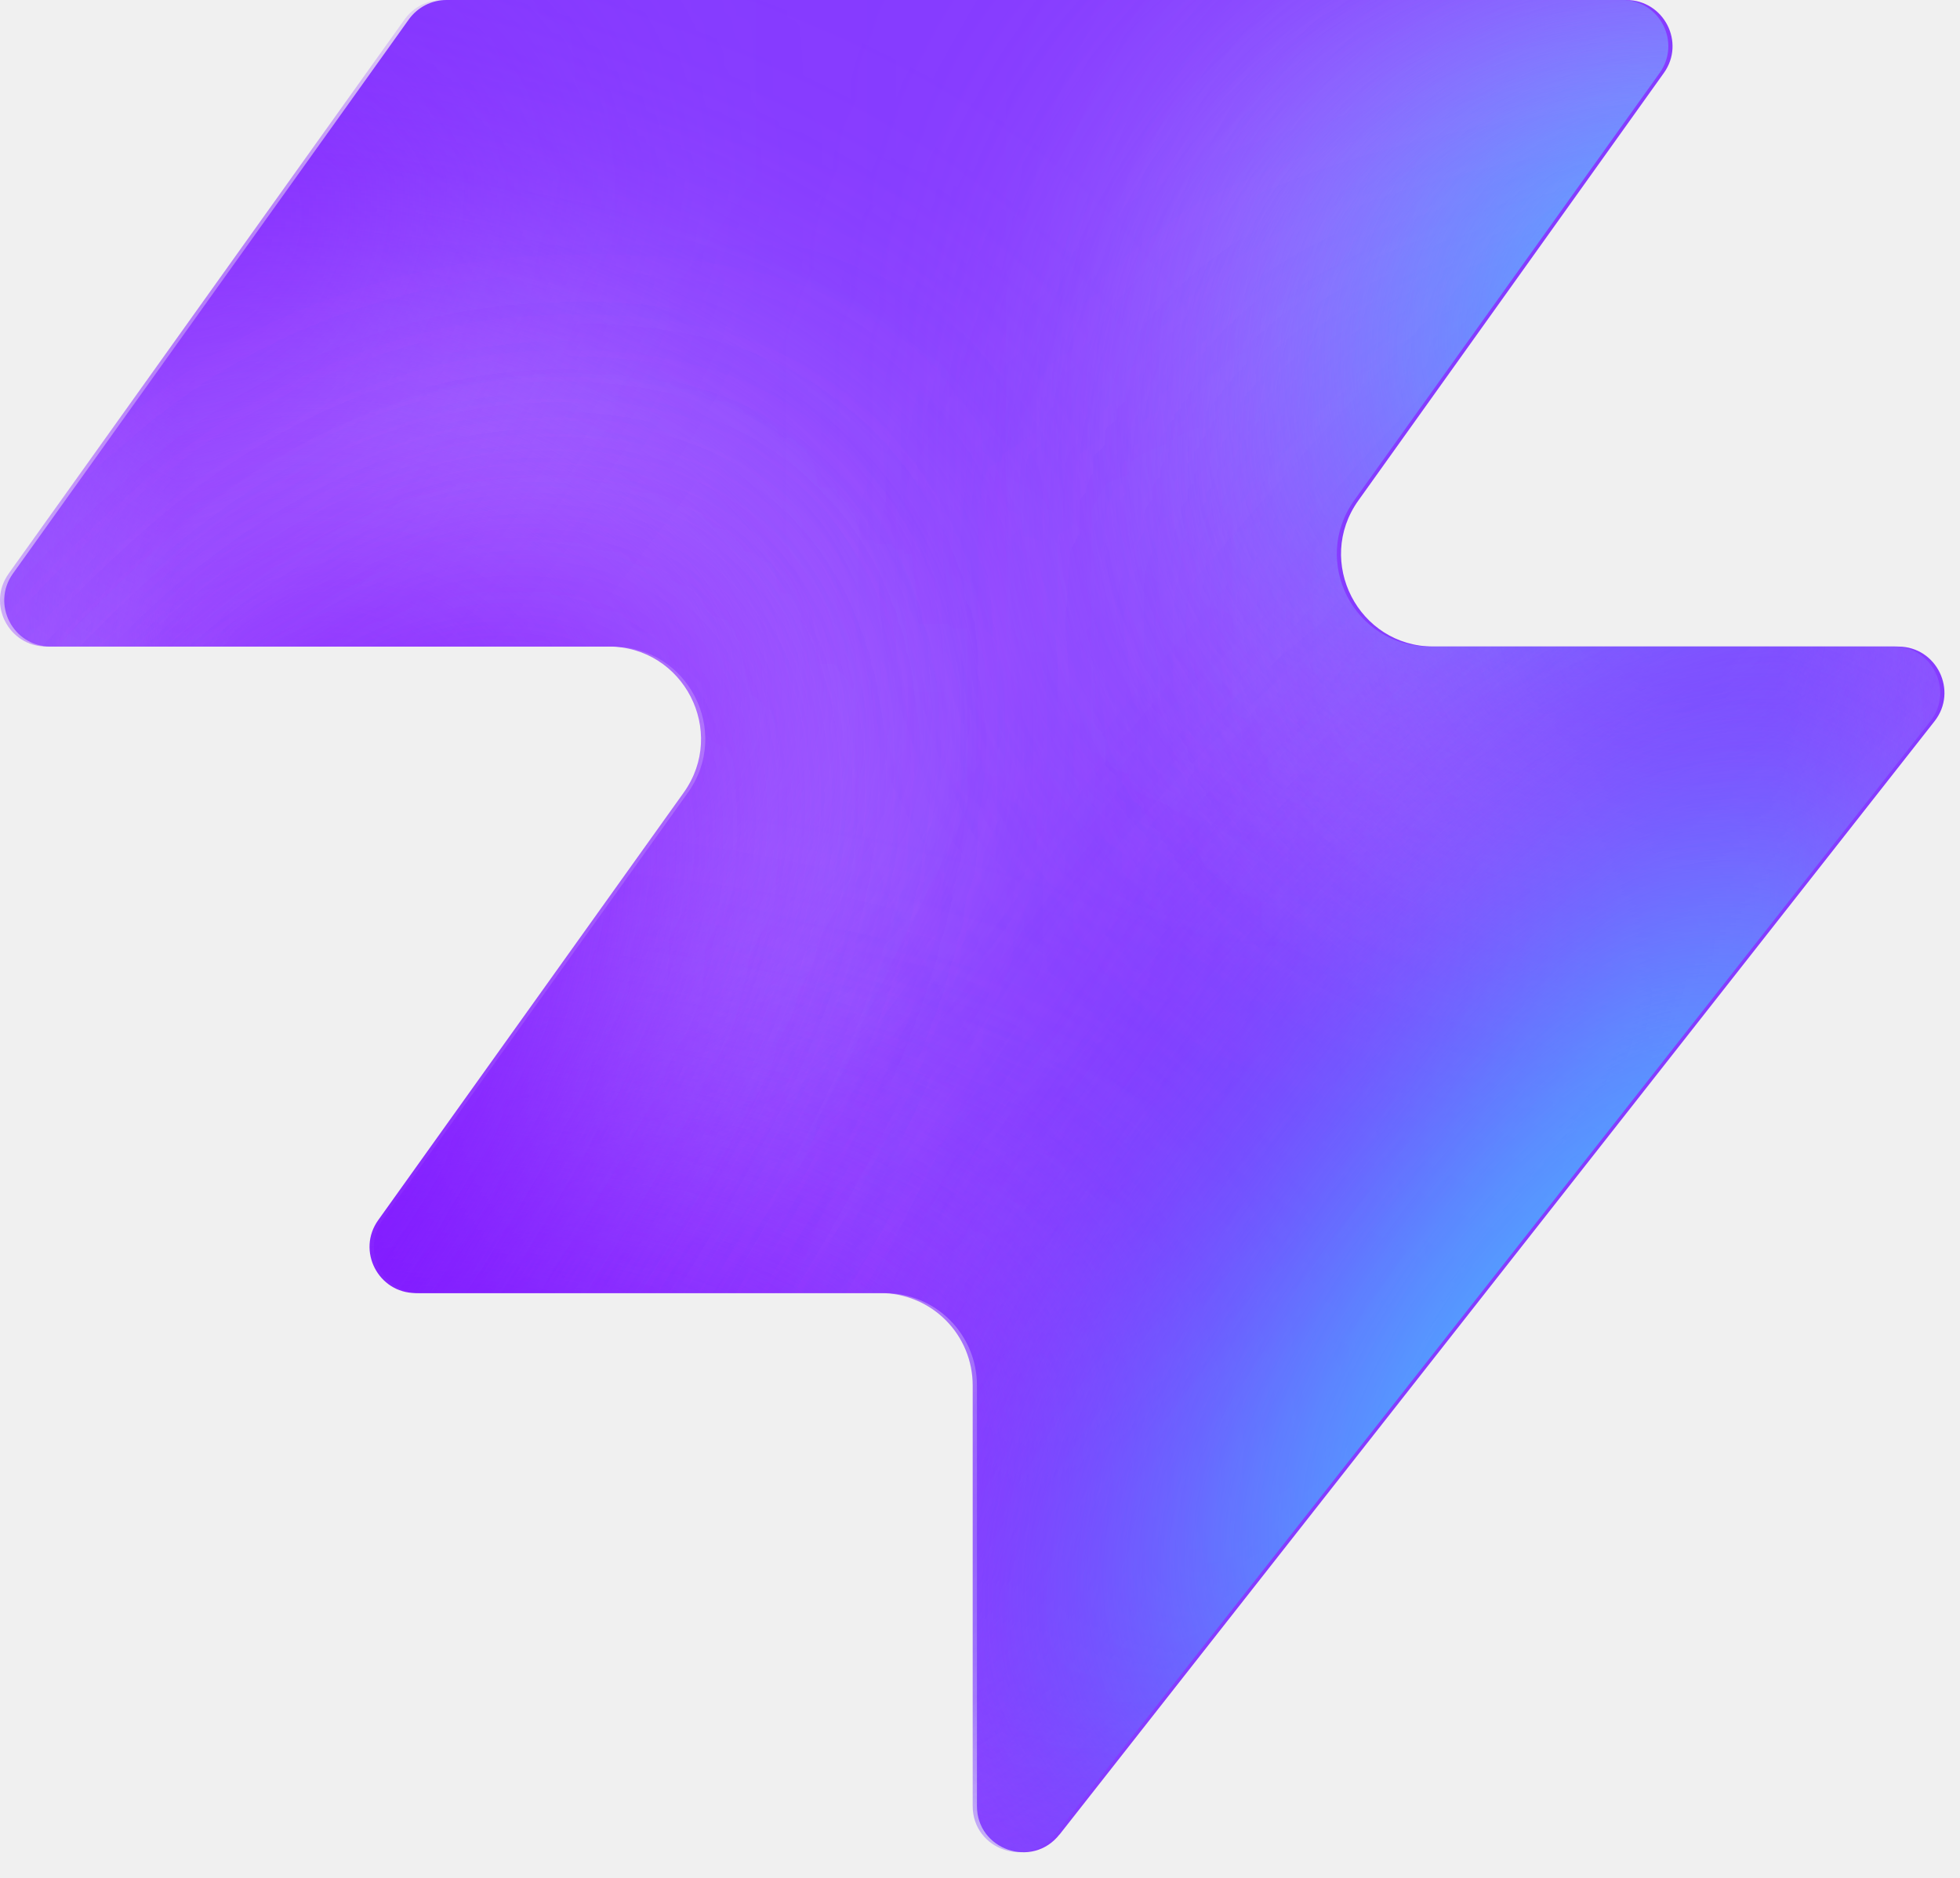
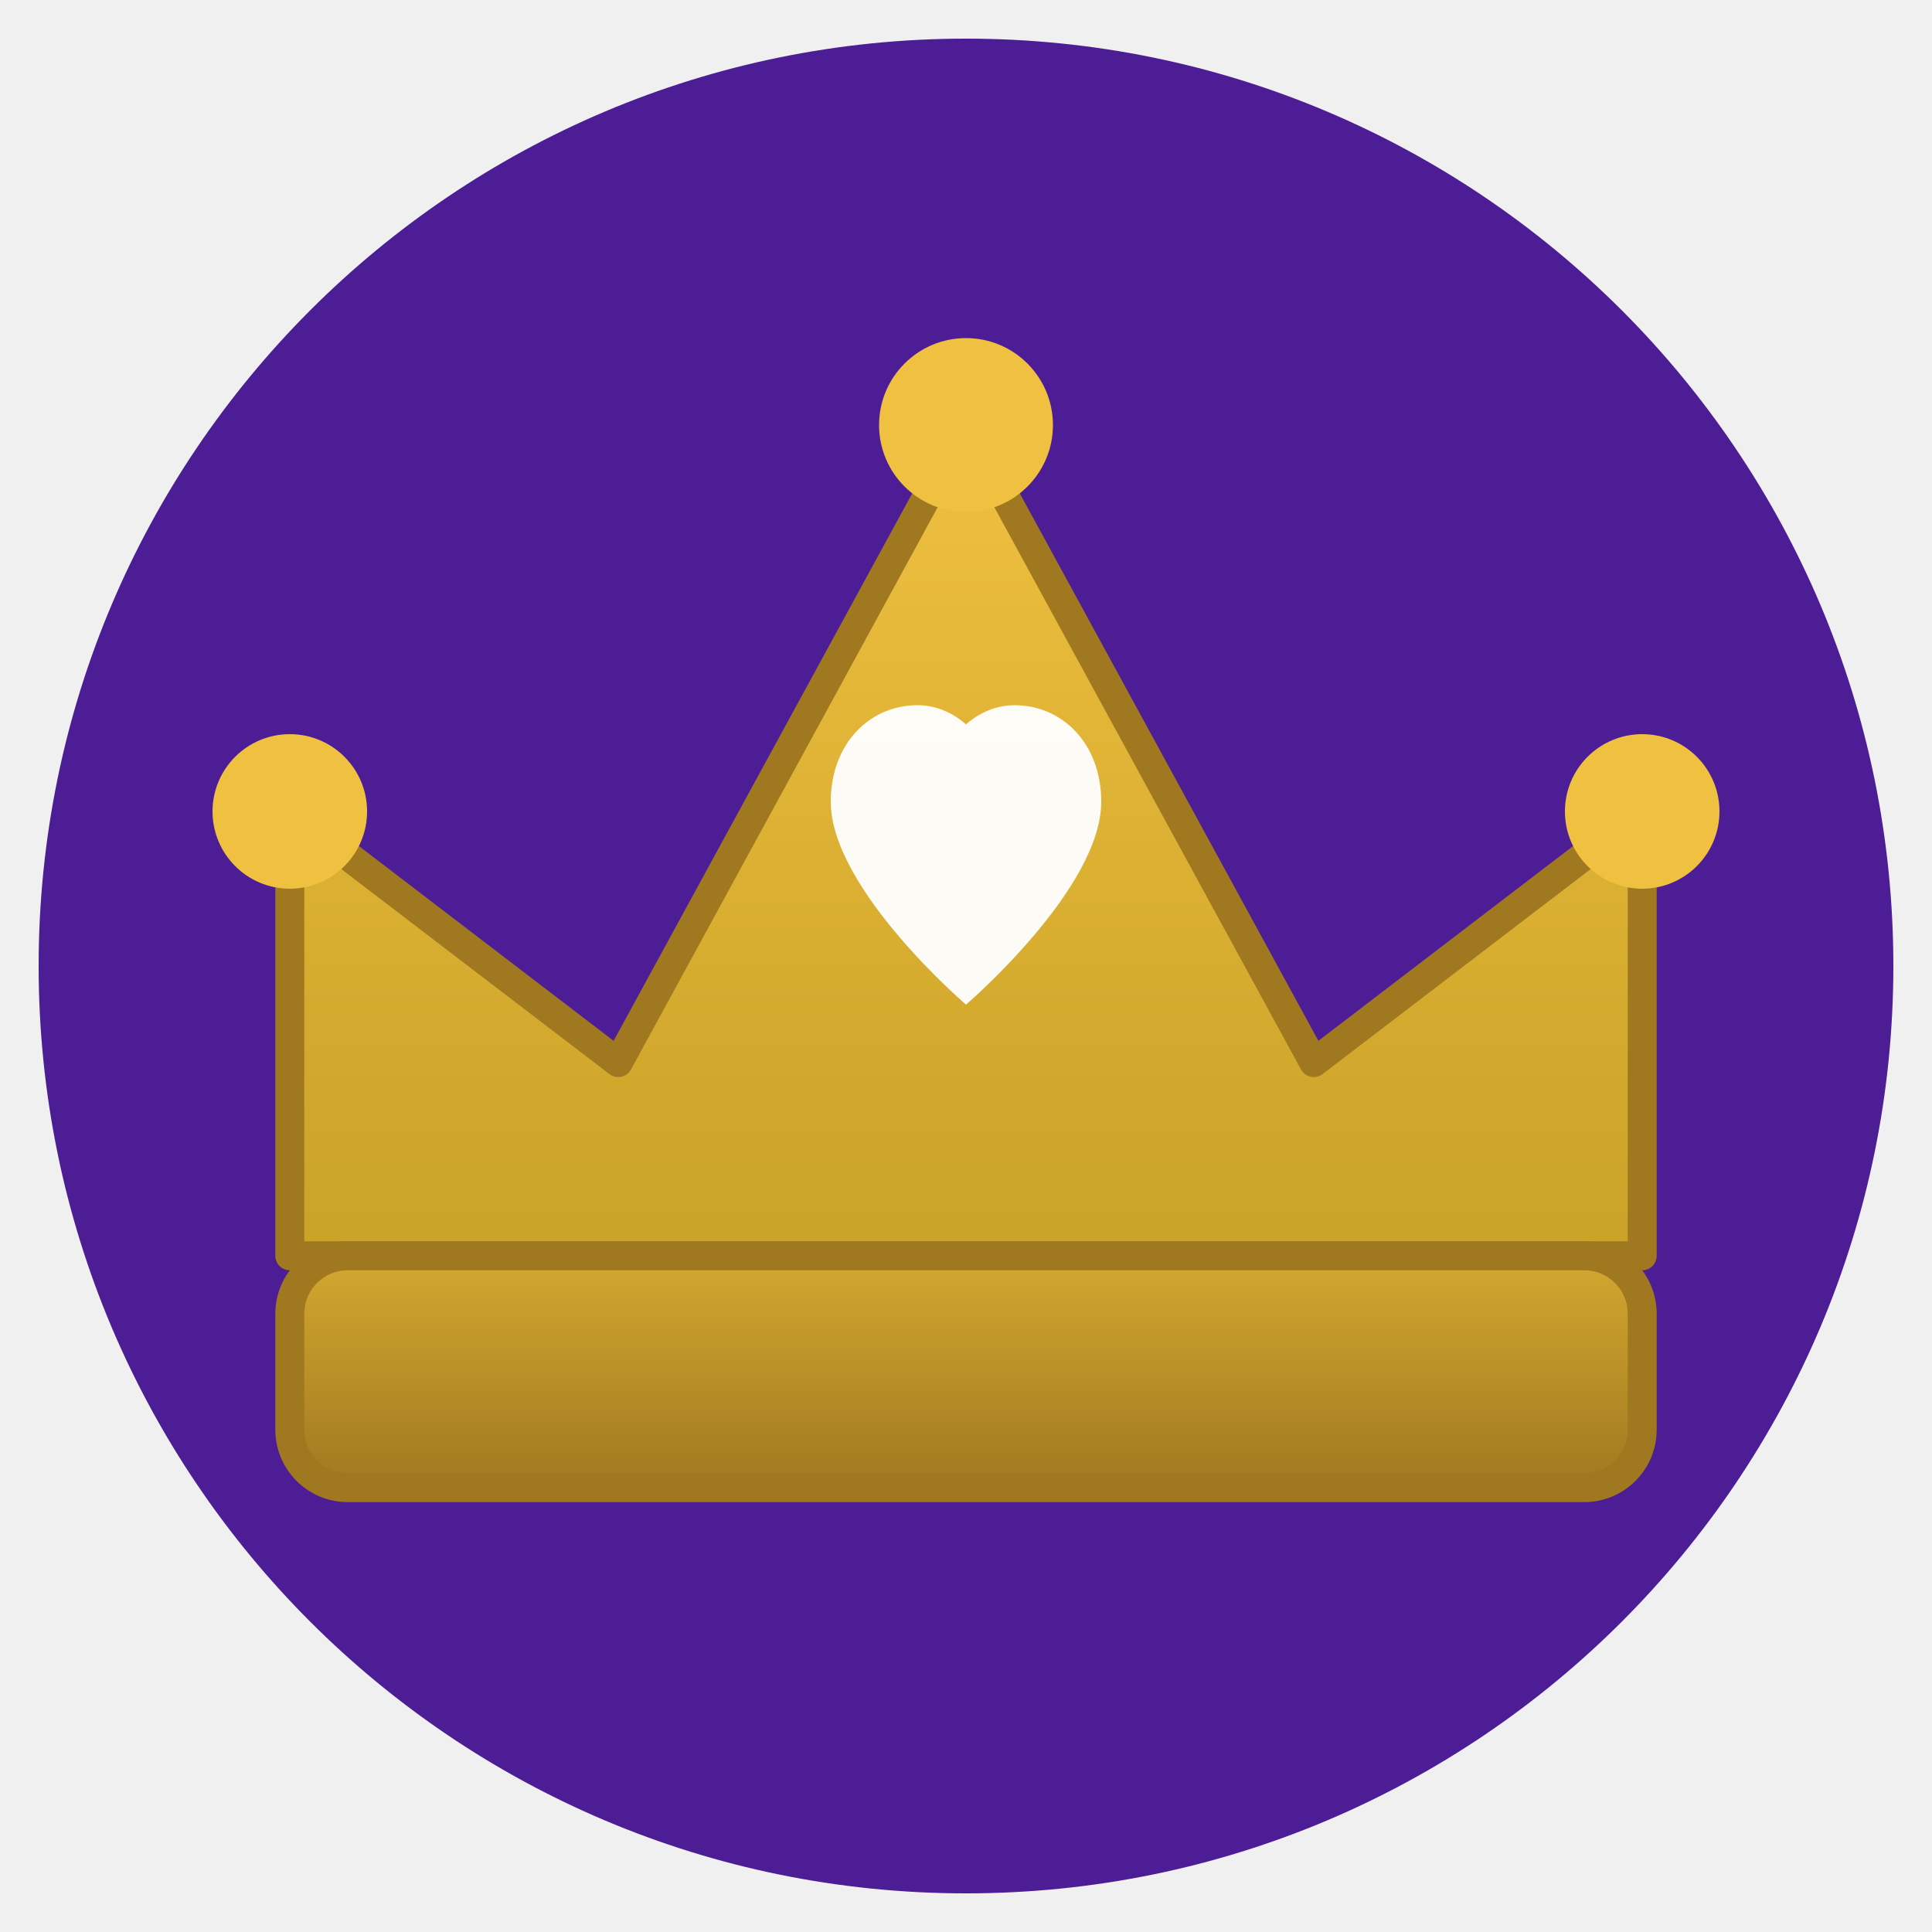
- <svg xmlns="http://www.w3.org/2000/svg" width="48" height="46" fill="none" viewBox="0 0 48 46">
-   <path fill="#863bff" d="M25.946 44.938c-.664.845-2.021.375-2.021-.698V33.937a2.26 2.26 0 0 0-2.262-2.262H10.287c-.92 0-1.456-1.04-.92-1.788l7.48-10.471c1.07-1.497 0-3.578-1.842-3.578H1.237c-.92 0-1.456-1.04-.92-1.788L10.013.474c.214-.297.556-.474.92-.474h28.894c.92 0 1.456 1.04.92 1.788l-7.48 10.471c-1.07 1.498 0 3.579 1.842 3.579h11.377c.943 0 1.473 1.088.89 1.83L25.947 44.94z" style="fill:#863bff;fill:color(display-p3 .525 .23 1);fill-opacity:1" />
-   <mask id="a" width="48" height="46" x="0" y="0" maskUnits="userSpaceOnUse" style="mask-type:alpha">
-     <path fill="#000" d="M25.842 44.938c-.664.844-2.021.375-2.021-.698V33.937a2.26 2.26 0 0 0-2.262-2.262H10.183c-.92 0-1.456-1.04-.92-1.788l7.48-10.471c1.07-1.498 0-3.579-1.842-3.579H1.133c-.92 0-1.456-1.04-.92-1.787L9.91.473c.214-.297.556-.474.92-.474h28.894c.92 0 1.456 1.04.92 1.788l-7.48 10.471c-1.07 1.498 0 3.578 1.842 3.578h11.377c.943 0 1.473 1.088.89 1.832L25.843 44.94z" style="fill:#000;fill-opacity:1" />
-   </mask>
-   <g mask="url(#a)">
-     <g filter="url(#b)">
-       <ellipse cx="5.508" cy="14.704" fill="#ede6ff" rx="5.508" ry="14.704" style="fill:#ede6ff;fill:color(display-p3 .927 .903 1);fill-opacity:1" transform="matrix(.00324 1 1 -.00324 -4.47 31.516)" />
-     </g>
-     <g filter="url(#c)">
-       <ellipse cx="10.399" cy="29.851" fill="#ede6ff" rx="10.399" ry="29.851" style="fill:#ede6ff;fill:color(display-p3 .927 .903 1);fill-opacity:1" transform="matrix(.00324 1 1 -.00324 -39.328 7.883)" />
-     </g>
-     <g filter="url(#d)">
-       <ellipse cx="5.508" cy="30.487" fill="#7e14ff" rx="5.508" ry="30.487" style="fill:#7e14ff;fill:color(display-p3 .492 .077 1);fill-opacity:1" transform="rotate(89.814 -25.913 -14.639)scale(1 -1)" />
-     </g>
-     <g filter="url(#e)">
-       <ellipse cx="5.508" cy="30.599" fill="#7e14ff" rx="5.508" ry="30.599" style="fill:#7e14ff;fill:color(display-p3 .492 .077 1);fill-opacity:1" transform="rotate(89.814 -32.644 -3.334)scale(1 -1)" />
-     </g>
-     <g filter="url(#f)">
-       <ellipse cx="5.508" cy="30.599" fill="#7e14ff" rx="5.508" ry="30.599" style="fill:#7e14ff;fill:color(display-p3 .492 .077 1);fill-opacity:1" transform="matrix(.00324 1 1 -.00324 -34.34 30.47)" />
-     </g>
-     <g filter="url(#g)">
-       <ellipse cx="14.072" cy="22.078" fill="#ede6ff" rx="14.072" ry="22.078" style="fill:#ede6ff;fill:color(display-p3 .927 .903 1);fill-opacity:1" transform="rotate(93.35 24.506 48.493)scale(-1 1)" />
-     </g>
-     <g filter="url(#h)">
-       <ellipse cx="3.47" cy="21.501" fill="#7e14ff" rx="3.47" ry="21.501" style="fill:#7e14ff;fill:color(display-p3 .492 .077 1);fill-opacity:1" transform="rotate(89.009 28.708 47.59)scale(-1 1)" />
-     </g>
-     <g filter="url(#i)">
-       <ellipse cx="3.47" cy="21.501" fill="#7e14ff" rx="3.47" ry="21.501" style="fill:#7e14ff;fill:color(display-p3 .492 .077 1);fill-opacity:1" transform="rotate(89.009 28.708 47.59)scale(-1 1)" />
-     </g>
-     <g filter="url(#j)">
-       <ellipse cx=".387" cy="8.972" fill="#7e14ff" rx="4.407" ry="29.108" style="fill:#7e14ff;fill:color(display-p3 .492 .077 1);fill-opacity:1" transform="rotate(39.51 .387 8.972)" />
-     </g>
-     <g filter="url(#k)">
-       <ellipse cx="47.523" cy="-6.092" fill="#7e14ff" rx="4.407" ry="29.108" style="fill:#7e14ff;fill:color(display-p3 .492 .077 1);fill-opacity:1" transform="rotate(37.892 47.523 -6.092)" />
-     </g>
-     <g filter="url(#l)">
-       <ellipse cx="41.412" cy="6.333" fill="#47bfff" rx="5.971" ry="9.665" style="fill:#47bfff;fill:color(display-p3 .28 .748 1);fill-opacity:1" transform="rotate(37.892 41.412 6.333)" />
-     </g>
-     <g filter="url(#m)">
-       <ellipse cx="-1.879" cy="38.332" fill="#7e14ff" rx="4.407" ry="29.108" style="fill:#7e14ff;fill:color(display-p3 .492 .077 1);fill-opacity:1" transform="rotate(37.892 -1.88 38.332)" />
-     </g>
-     <g filter="url(#n)">
-       <ellipse cx="-1.879" cy="38.332" fill="#7e14ff" rx="4.407" ry="29.108" style="fill:#7e14ff;fill:color(display-p3 .492 .077 1);fill-opacity:1" transform="rotate(37.892 -1.88 38.332)" />
-     </g>
-     <g filter="url(#o)">
-       <ellipse cx="35.651" cy="29.907" fill="#7e14ff" rx="4.407" ry="29.108" style="fill:#7e14ff;fill:color(display-p3 .492 .077 1);fill-opacity:1" transform="rotate(37.892 35.651 29.907)" />
-     </g>
-     <g filter="url(#p)">
-       <ellipse cx="38.418" cy="32.4" fill="#47bfff" rx="5.971" ry="15.297" style="fill:#47bfff;fill:color(display-p3 .28 .748 1);fill-opacity:1" transform="rotate(37.892 38.418 32.4)" />
-     </g>
-   </g>
+ <svg xmlns="http://www.w3.org/2000/svg" width="64" height="64" viewBox="0 0 100 100" fill="none">
  <defs>
-     <filter id="b" width="60.045" height="41.654" x="-19.77" y="16.149" color-interpolation-filters="sRGB" filterUnits="userSpaceOnUse">
-       <feFlood flood-opacity="0" result="BackgroundImageFix" />
-       <feBlend in="SourceGraphic" in2="BackgroundImageFix" result="shape" />
-       <feGaussianBlur result="effect1_foregroundBlur_2002_17158" stdDeviation="7.659" />
-     </filter>
-     <filter id="c" width="90.34" height="51.437" x="-54.613" y="-7.533" color-interpolation-filters="sRGB" filterUnits="userSpaceOnUse">
-       <feFlood flood-opacity="0" result="BackgroundImageFix" />
-       <feBlend in="SourceGraphic" in2="BackgroundImageFix" result="shape" />
-       <feGaussianBlur result="effect1_foregroundBlur_2002_17158" stdDeviation="7.659" />
-     </filter>
-     <filter id="d" width="79.355" height="29.4" x="-49.64" y="2.03" color-interpolation-filters="sRGB" filterUnits="userSpaceOnUse">
-       <feFlood flood-opacity="0" result="BackgroundImageFix" />
-       <feBlend in="SourceGraphic" in2="BackgroundImageFix" result="shape" />
-       <feGaussianBlur result="effect1_foregroundBlur_2002_17158" stdDeviation="4.596" />
-     </filter>
-     <filter id="e" width="79.579" height="29.4" x="-45.045" y="20.029" color-interpolation-filters="sRGB" filterUnits="userSpaceOnUse">
-       <feFlood flood-opacity="0" result="BackgroundImageFix" />
-       <feBlend in="SourceGraphic" in2="BackgroundImageFix" result="shape" />
-       <feGaussianBlur result="effect1_foregroundBlur_2002_17158" stdDeviation="4.596" />
-     </filter>
-     <filter id="f" width="79.579" height="29.4" x="-43.513" y="21.178" color-interpolation-filters="sRGB" filterUnits="userSpaceOnUse">
-       <feFlood flood-opacity="0" result="BackgroundImageFix" />
-       <feBlend in="SourceGraphic" in2="BackgroundImageFix" result="shape" />
-       <feGaussianBlur result="effect1_foregroundBlur_2002_17158" stdDeviation="4.596" />
-     </filter>
-     <filter id="g" width="74.749" height="58.852" x="15.756" y="-17.901" color-interpolation-filters="sRGB" filterUnits="userSpaceOnUse">
-       <feFlood flood-opacity="0" result="BackgroundImageFix" />
-       <feBlend in="SourceGraphic" in2="BackgroundImageFix" result="shape" />
-       <feGaussianBlur result="effect1_foregroundBlur_2002_17158" stdDeviation="7.659" />
-     </filter>
-     <filter id="h" width="61.377" height="25.362" x="23.548" y="2.284" color-interpolation-filters="sRGB" filterUnits="userSpaceOnUse">
-       <feFlood flood-opacity="0" result="BackgroundImageFix" />
-       <feBlend in="SourceGraphic" in2="BackgroundImageFix" result="shape" />
-       <feGaussianBlur result="effect1_foregroundBlur_2002_17158" stdDeviation="4.596" />
-     </filter>
-     <filter id="i" width="61.377" height="25.362" x="23.548" y="2.284" color-interpolation-filters="sRGB" filterUnits="userSpaceOnUse">
-       <feFlood flood-opacity="0" result="BackgroundImageFix" />
-       <feBlend in="SourceGraphic" in2="BackgroundImageFix" result="shape" />
-       <feGaussianBlur result="effect1_foregroundBlur_2002_17158" stdDeviation="4.596" />
-     </filter>
-     <filter id="j" width="56.045" height="63.649" x="-27.636" y="-22.853" color-interpolation-filters="sRGB" filterUnits="userSpaceOnUse">
-       <feFlood flood-opacity="0" result="BackgroundImageFix" />
-       <feBlend in="SourceGraphic" in2="BackgroundImageFix" result="shape" />
-       <feGaussianBlur result="effect1_foregroundBlur_2002_17158" stdDeviation="4.596" />
-     </filter>
-     <filter id="k" width="54.814" height="64.646" x="20.116" y="-38.415" color-interpolation-filters="sRGB" filterUnits="userSpaceOnUse">
-       <feFlood flood-opacity="0" result="BackgroundImageFix" />
-       <feBlend in="SourceGraphic" in2="BackgroundImageFix" result="shape" />
-       <feGaussianBlur result="effect1_foregroundBlur_2002_17158" stdDeviation="4.596" />
-     </filter>
-     <filter id="l" width="33.541" height="35.313" x="24.641" y="-11.323" color-interpolation-filters="sRGB" filterUnits="userSpaceOnUse">
-       <feFlood flood-opacity="0" result="BackgroundImageFix" />
-       <feBlend in="SourceGraphic" in2="BackgroundImageFix" result="shape" />
-       <feGaussianBlur result="effect1_foregroundBlur_2002_17158" stdDeviation="4.596" />
-     </filter>
-     <filter id="m" width="54.814" height="64.646" x="-29.286" y="6.009" color-interpolation-filters="sRGB" filterUnits="userSpaceOnUse">
-       <feFlood flood-opacity="0" result="BackgroundImageFix" />
-       <feBlend in="SourceGraphic" in2="BackgroundImageFix" result="shape" />
-       <feGaussianBlur result="effect1_foregroundBlur_2002_17158" stdDeviation="4.596" />
-     </filter>
-     <filter id="n" width="54.814" height="64.646" x="-29.286" y="6.009" color-interpolation-filters="sRGB" filterUnits="userSpaceOnUse">
-       <feFlood flood-opacity="0" result="BackgroundImageFix" />
-       <feBlend in="SourceGraphic" in2="BackgroundImageFix" result="shape" />
-       <feGaussianBlur result="effect1_foregroundBlur_2002_17158" stdDeviation="4.596" />
-     </filter>
-     <filter id="o" width="54.814" height="64.646" x="8.244" y="-2.416" color-interpolation-filters="sRGB" filterUnits="userSpaceOnUse">
-       <feFlood flood-opacity="0" result="BackgroundImageFix" />
-       <feBlend in="SourceGraphic" in2="BackgroundImageFix" result="shape" />
-       <feGaussianBlur result="effect1_foregroundBlur_2002_17158" stdDeviation="4.596" />
-     </filter>
-     <filter id="p" width="39.409" height="43.623" x="18.713" y="10.588" color-interpolation-filters="sRGB" filterUnits="userSpaceOnUse">
-       <feFlood flood-opacity="0" result="BackgroundImageFix" />
-       <feBlend in="SourceGraphic" in2="BackgroundImageFix" result="shape" />
-       <feGaussianBlur result="effect1_foregroundBlur_2002_17158" stdDeviation="4.596" />
-     </filter>
+     <linearGradient id="crownGrad" x1="0%" y1="0%" x2="0%" y2="100%">
+       <stop offset="0%" style="stop-color:#f0c040" />
+       <stop offset="100%" style="stop-color:#c9a227" />
+     </linearGradient>
+     <linearGradient id="baseGrad" x1="0%" y1="0%" x2="0%" y2="100%">
+       <stop offset="0%" style="stop-color:#d4a830" />
+       <stop offset="100%" style="stop-color:#a07820" />
+     </linearGradient>
  </defs>
+   <circle cx="50" cy="50" r="48" fill="#4c1d95" />
+   <path d="M15 65 L15 42 L32 55 L50 22 L68 55 L85 42 L85 65 Z" fill="url(#crownGrad)" stroke="#a07820" stroke-width="1.5" stroke-linejoin="round" />
+   <rect x="15" y="65" width="70" height="12" rx="3" fill="url(#baseGrad)" stroke="#a07820" stroke-width="1.5" />
+   <path d="M50 52 C50 52 43 46 43 41.5 C43 38.5 45 36.5 47.5 36.5 C49 36.5 50 37.5 50 37.5 C50 37.5 51 36.5 52.5 36.5 C55 36.5 57 38.5 57 41.5 C57 46 50 52 50 52Z" fill="#fff" opacity="0.95" />
+   <circle cx="15" cy="42" r="4" fill="#f0c040" />
+   <circle cx="50" cy="22" r="4.5" fill="#f0c040" />
+   <circle cx="85" cy="42" r="4" fill="#f0c040" />
</svg>
